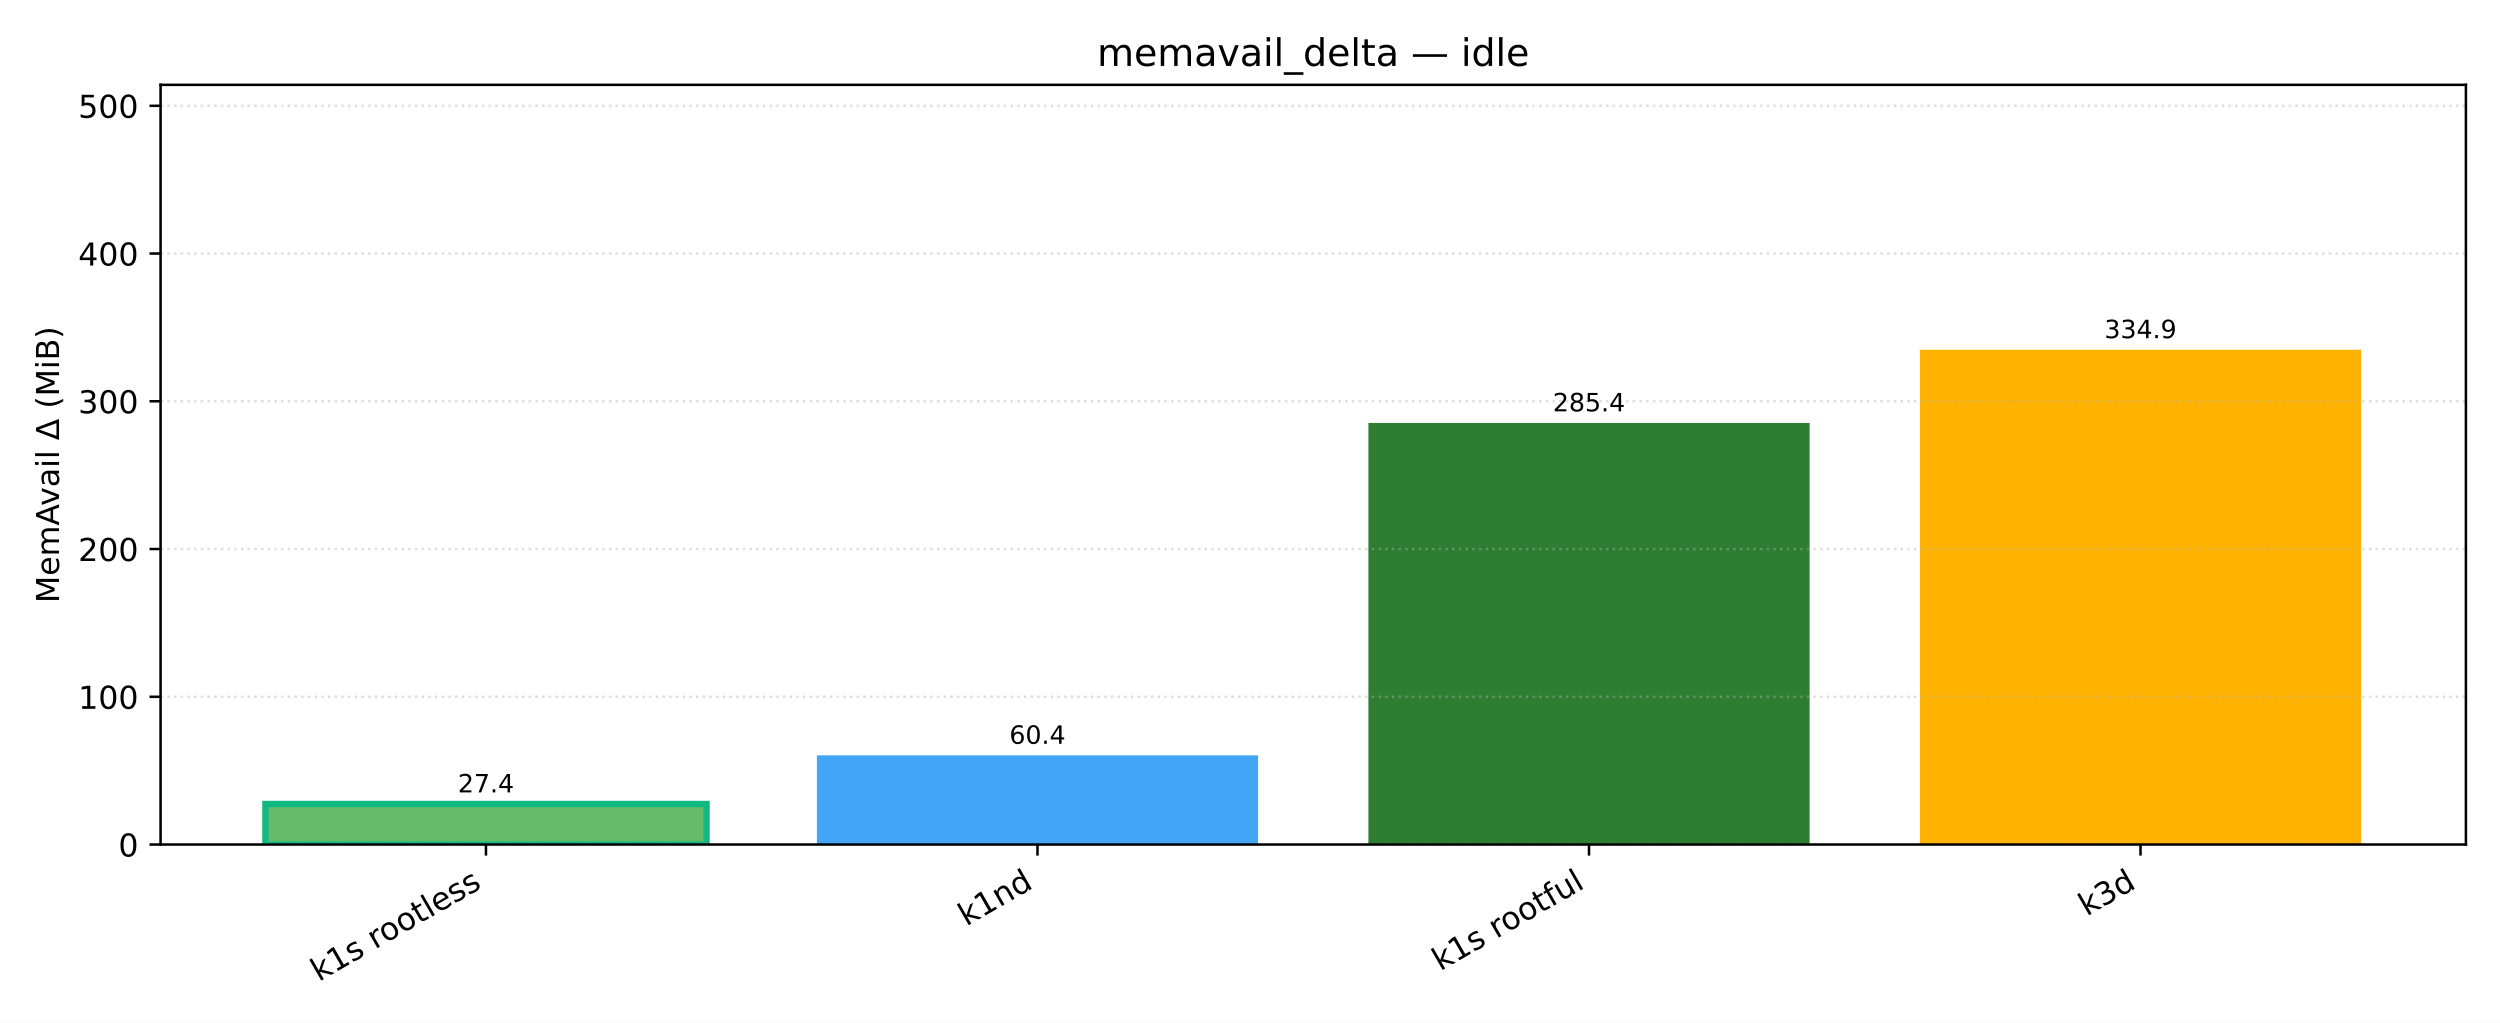
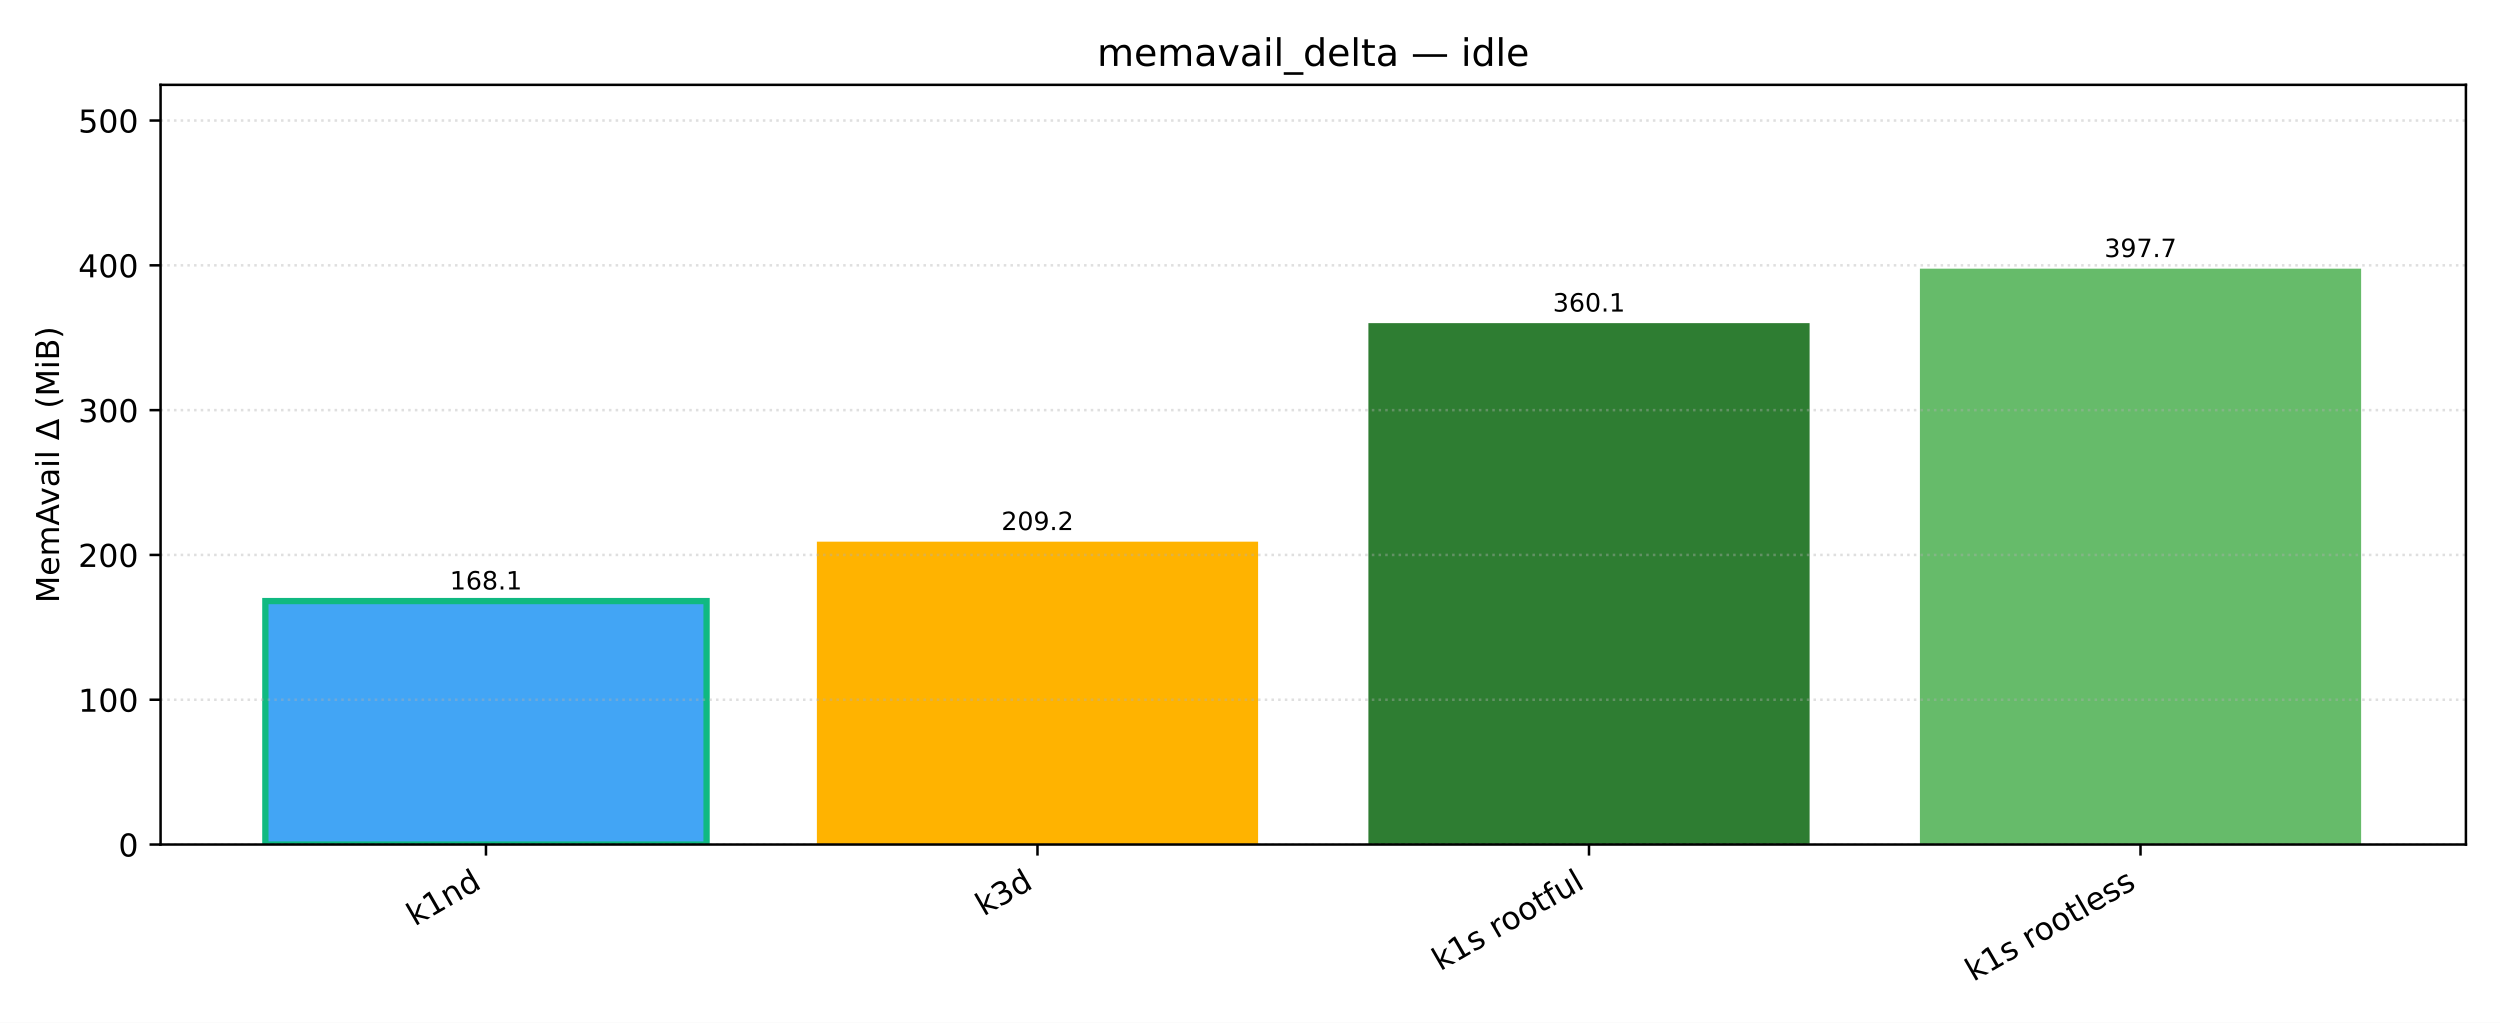
<svg xmlns="http://www.w3.org/2000/svg" xmlns:xlink="http://www.w3.org/1999/xlink" width="792pt" height="324pt" viewBox="0 0 792 324" version="1.1">
  <defs>
    <style type="text/css">*{stroke-linejoin: round; stroke-linecap: butt}</style>
  </defs>
  <g id="figure_1">
    <g id="patch_1">
      <path d="M 0 324  L 792 324  L 792 0  L 0 0  z " style="fill: #ffffff" />
    </g>
    <g id="axes_1">
      <g id="patch_2">
        <path d="M 50.87 267.545  L 781.2 267.545  L 781.2 26.88  L 50.87 26.88  z " style="fill: #ffffff" />
      </g>
      <g id="patch_3">
-         <path d="M 84.067 267.545  L 223.843 267.545  L 223.843 254.701  L 84.067 254.701  z " clip-path="url(#pe40b996d17)" style="fill: #66bb6a; stroke: #10b981; stroke-width: 2; stroke-linejoin: miter" />
+         <path d="M 84.067 267.545  L 223.843 267.545  L 223.843 190.416  L 84.067 190.416  z " clip-path="url(#p40ca9f23a3)" style="fill: #42a5f5; stroke: #10b981; stroke-width: 2; stroke-linejoin: miter" />
      </g>
      <g id="patch_4">
-         <path d="M 258.787 267.545  L 398.563 267.545  L 398.563 239.296  L 258.787 239.296  z " clip-path="url(#pe40b996d17)" style="fill: #42a5f5" />
+         <path d="M 258.787 267.545  L 398.563 267.545  L 398.563 171.597  L 258.787 171.597  z " clip-path="url(#p40ca9f23a3)" style="fill: #ffb300" />
      </g>
      <g id="patch_5">
-         <path d="M 433.507 267.545  L 573.283 267.545  L 573.283 133.977  L 433.507 133.977  z " clip-path="url(#pe40b996d17)" style="fill: #2e7d32" />
+         <path d="M 433.507 267.545  L 573.283 267.545  L 573.283 102.37  L 433.507 102.37  z " clip-path="url(#p40ca9f23a3)" style="fill: #2e7d32" />
      </g>
      <g id="patch_6">
-         <path d="M 608.227 267.545  L 748.003 267.545  L 748.003 110.798  L 608.227 110.798  z " clip-path="url(#pe40b996d17)" style="fill: #ffb300" />
+         <path d="M 608.227 267.545  L 748.003 267.545  L 748.003 85.104  L 608.227 85.104  z " clip-path="url(#p40ca9f23a3)" style="fill: #66bb6a" />
      </g>
      <g id="matplotlib.axis_1">
        <g id="xtick_1">
          <g id="line2d_1">
            <defs>
-               <path id="m7c72b83c2e" d="M 0 0  L 0 3.5  " style="stroke: #000000; stroke-width: 0.8" />
+               <path id="mf454a6b303" d="M 0 0  L 0 3.5  " style="stroke: #000000; stroke-width: 0.8" />
            </defs>
            <g>
-               <use xlink:href="#m7c72b83c2e" x="153.955" y="267.545" style="stroke: #000000; stroke-width: 0.8" />
+               <use xlink:href="#mf454a6b303" x="153.955" y="267.545" style="stroke: #000000; stroke-width: 0.8" />
            </g>
          </g>
          <g id="text_1">
-             <g transform="translate(101.0103 311.0931) rotate(-30) scale(0.1 -0.1)">
+             <g transform="translate(131.4038 293.5454) rotate(-30) scale(0.1 -0.1)">
              <defs>
                <path id="DejaVuSans-6b" d="M 581 4863  L 1159 4863  L 1159 1991  L 2875 3500  L 3609 3500  L 1753 1863  L 3688 0  L 2938 0  L 1159 1709  L 1159 0  L 581 0  L 581 4863  z " transform="scale(0.015625)" />
                <path id="DejaVuSans-31" d="M 794 531  L 1825 531  L 1825 4091  L 703 3866  L 703 4441  L 1819 4666  L 2450 4666  L 2450 531  L 3481 531  L 3481 0  L 794 0  L 794 531  z " transform="scale(0.015625)" />
+                 <path id="DejaVuSans-6e" d="M 3513 2113  L 3513 0  L 2938 0  L 2938 2094  Q 2938 2591 2744 2837  Q 2550 3084 2163 3084  Q 1697 3084 1428 2787  Q 1159 2491 1159 1978  L 1159 0  L 581 0  L 581 3500  L 1159 3500  L 1159 2956  Q 1366 3272 1645 3428  Q 1925 3584 2291 3584  Q 2894 3584 3203 3211  Q 3513 2838 3513 2113  z " transform="scale(0.015625)" />
+                 <path id="DejaVuSans-64" d="M 2906 2969  L 2906 4863  L 3481 4863  L 3481 0  L 2906 0  L 2906 525  Q 2725 213 2448 61  Q 2172 -91 1784 -91  Q 1150 -91 751 415  Q 353 922 353 1747  Q 353 2572 751 3078  Q 1150 3584 1784 3584  Q 2172 3584 2448 3432  Q 2725 3281 2906 2969  z M 947 1747  Q 947 1113 1208 752  Q 1469 391 1925 391  Q 2381 391 2643 752  Q 2906 1113 2906 1747  Q 2906 2381 2643 2742  Q 2381 3103 1925 3103  Q 1469 3103 1208 2742  Q 947 2381 947 1747  z " transform="scale(0.015625)" />
+               </defs>
+               <use xlink:href="#DejaVuSans-6b" />
+               <use xlink:href="#DejaVuSans-31" transform="translate(57.91016 0)" />
+               <use xlink:href="#DejaVuSans-6e" transform="translate(121.5332 0)" />
+               <use xlink:href="#DejaVuSans-64" transform="translate(184.9121 0)" />
+             </g>
+           </g>
+         </g>
+         <g id="xtick_2">
+           <g id="line2d_2">
+             <g>
+               <use xlink:href="#mf454a6b303" x="328.675" y="267.545" style="stroke: #000000; stroke-width: 0.8" />
+             </g>
+           </g>
+           <g id="text_2">
+             <g transform="translate(311.6123 290.3767) rotate(-30) scale(0.1 -0.1)">
+               <defs>
+                 <path id="DejaVuSans-33" d="M 2597 2516  Q 3050 2419 3304 2112  Q 3559 1806 3559 1356  Q 3559 666 3084 287  Q 2609 -91 1734 -91  Q 1441 -91 1130 -33  Q 819 25 488 141  L 488 750  Q 750 597 1062 519  Q 1375 441 1716 441  Q 2309 441 2620 675  Q 2931 909 2931 1356  Q 2931 1769 2642 2001  Q 2353 2234 1838 2234  L 1294 2234  L 1294 2753  L 1863 2753  Q 2328 2753 2575 2939  Q 2822 3125 2822 3475  Q 2822 3834 2567 4026  Q 2313 4219 1838 4219  Q 1578 4219 1281 4162  Q 984 4106 628 3988  L 628 4550  Q 988 4650 1302 4700  Q 1616 4750 1894 4750  Q 2613 4750 3031 4423  Q 3450 4097 3450 3541  Q 3450 3153 3228 2886  Q 3006 2619 2597 2516  z " transform="scale(0.015625)" />
+               </defs>
+               <use xlink:href="#DejaVuSans-6b" />
+               <use xlink:href="#DejaVuSans-33" transform="translate(57.91016 0)" />
+               <use xlink:href="#DejaVuSans-64" transform="translate(121.5332 0)" />
+             </g>
+           </g>
+         </g>
+         <g id="xtick_3">
+           <g id="line2d_3">
+             <g>
+               <use xlink:href="#mf454a6b303" x="503.395" y="267.545" style="stroke: #000000; stroke-width: 0.8" />
+             </g>
+           </g>
+           <g id="text_3">
+             <g transform="translate(456.2651 307.7361) rotate(-30) scale(0.1 -0.1)">
+               <defs>
                <path id="DejaVuSans-73" d="M 2834 3397  L 2834 2853  Q 2591 2978 2328 3040  Q 2066 3103 1784 3103  Q 1356 3103 1142 2972  Q 928 2841 928 2578  Q 928 2378 1081 2264  Q 1234 2150 1697 2047  L 1894 2003  Q 2506 1872 2764 1633  Q 3022 1394 3022 966  Q 3022 478 2636 193  Q 2250 -91 1575 -91  Q 1294 -91 989 -36  Q 684 19 347 128  L 347 722  Q 666 556 975 473  Q 1284 391 1588 391  Q 1994 391 2212 530  Q 2431 669 2431 922  Q 2431 1156 2273 1281  Q 2116 1406 1581 1522  L 1381 1569  Q 847 1681 609 1914  Q 372 2147 372 2553  Q 372 3047 722 3315  Q 1072 3584 1716 3584  Q 2034 3584 2315 3537  Q 2597 3491 2834 3397  z " transform="scale(0.015625)" />
                <path id="DejaVuSans-20" transform="scale(0.015625)" />
                <path id="DejaVuSans-72" d="M 2631 2963  Q 2534 3019 2420 3045  Q 2306 3072 2169 3072  Q 1681 3072 1420 2755  Q 1159 2438 1159 1844  L 1159 0  L 581 0  L 581 3500  L 1159 3500  L 1159 2956  Q 1341 3275 1631 3429  Q 1922 3584 2338 3584  Q 2397 3584 2469 3576  Q 2541 3569 2628 3553  L 2631 2963  z " transform="scale(0.015625)" />
                <path id="DejaVuSans-6f" d="M 1959 3097  Q 1497 3097 1228 2736  Q 959 2375 959 1747  Q 959 1119 1226 758  Q 1494 397 1959 397  Q 2419 397 2687 759  Q 2956 1122 2956 1747  Q 2956 2369 2687 2733  Q 2419 3097 1959 3097  z M 1959 3584  Q 2709 3584 3137 3096  Q 3566 2609 3566 1747  Q 3566 888 3137 398  Q 2709 -91 1959 -91  Q 1206 -91 779 398  Q 353 888 353 1747  Q 353 2609 779 3096  Q 1206 3584 1959 3584  z " transform="scale(0.015625)" />
                <path id="DejaVuSans-74" d="M 1172 4494  L 1172 3500  L 2356 3500  L 2356 3053  L 1172 3053  L 1172 1153  Q 1172 725 1289 603  Q 1406 481 1766 481  L 2356 481  L 2356 0  L 1766 0  Q 1100 0 847 248  Q 594 497 594 1153  L 594 3053  L 172 3053  L 172 3500  L 594 3500  L 594 4494  L 1172 4494  z " transform="scale(0.015625)" />
+                 <path id="DejaVuSans-66" d="M 2375 4863  L 2375 4384  L 1825 4384  Q 1516 4384 1395 4259  Q 1275 4134 1275 3809  L 1275 3500  L 2222 3500  L 2222 3053  L 1275 3053  L 1275 0  L 697 0  L 697 3053  L 147 3053  L 147 3500  L 697 3500  L 697 3744  Q 697 4328 969 4595  Q 1241 4863 1831 4863  L 2375 4863  z " transform="scale(0.015625)" />
+                 <path id="DejaVuSans-75" d="M 544 1381  L 544 3500  L 1119 3500  L 1119 1403  Q 1119 906 1312 657  Q 1506 409 1894 409  Q 2359 409 2629 706  Q 2900 1003 2900 1516  L 2900 3500  L 3475 3500  L 3475 0  L 2900 0  L 2900 538  Q 2691 219 2414 64  Q 2138 -91 1772 -91  Q 1169 -91 856 284  Q 544 659 544 1381  z M 1991 3584  L 1991 3584  z " transform="scale(0.015625)" />
                <path id="DejaVuSans-6c" d="M 603 4863  L 1178 4863  L 1178 0  L 603 0  L 603 4863  z " transform="scale(0.015625)" />
+               </defs>
+               <use xlink:href="#DejaVuSans-6b" />
+               <use xlink:href="#DejaVuSans-31" transform="translate(57.91016 0)" />
+               <use xlink:href="#DejaVuSans-73" transform="translate(121.5332 0)" />
+               <use xlink:href="#DejaVuSans-20" transform="translate(173.6328 0)" />
+               <use xlink:href="#DejaVuSans-72" transform="translate(205.4199 0)" />
+               <use xlink:href="#DejaVuSans-6f" transform="translate(244.2832 0)" />
+               <use xlink:href="#DejaVuSans-6f" transform="translate(305.4648 0)" />
+               <use xlink:href="#DejaVuSans-74" transform="translate(366.6465 0)" />
+               <use xlink:href="#DejaVuSans-66" transform="translate(405.8555 0)" />
+               <use xlink:href="#DejaVuSans-75" transform="translate(441.0605 0)" />
+               <use xlink:href="#DejaVuSans-6c" transform="translate(504.4395 0)" />
+             </g>
+           </g>
+         </g>
+         <g id="xtick_4">
+           <g id="line2d_4">
+             <g>
+               <use xlink:href="#mf454a6b303" x="678.115" y="267.545" style="stroke: #000000; stroke-width: 0.8" />
+             </g>
+           </g>
+           <g id="text_4">
+             <g transform="translate(625.1706 311.0931) rotate(-30) scale(0.1 -0.1)">
+               <defs>
                <path id="DejaVuSans-65" d="M 3597 1894  L 3597 1613  L 953 1613  Q 991 1019 1311 708  Q 1631 397 2203 397  Q 2534 397 2845 478  Q 3156 559 3463 722  L 3463 178  Q 3153 47 2828 -22  Q 2503 -91 2169 -91  Q 1331 -91 842 396  Q 353 884 353 1716  Q 353 2575 817 3079  Q 1281 3584 2069 3584  Q 2775 3584 3186 3129  Q 3597 2675 3597 1894  z M 3022 2063  Q 3016 2534 2758 2815  Q 2500 3097 2075 3097  Q 1594 3097 1305 2825  Q 1016 2553 972 2059  L 3022 2063  z " transform="scale(0.015625)" />
              </defs>
              <use xlink:href="#DejaVuSans-6b" />
              <use xlink:href="#DejaVuSans-31" transform="translate(57.91016 0)" />
              <use xlink:href="#DejaVuSans-73" transform="translate(121.5332 0)" />
              <use xlink:href="#DejaVuSans-20" transform="translate(173.6328 0)" />
              <use xlink:href="#DejaVuSans-72" transform="translate(205.4199 0)" />
              <use xlink:href="#DejaVuSans-6f" transform="translate(244.2832 0)" />
              <use xlink:href="#DejaVuSans-6f" transform="translate(305.4648 0)" />
              <use xlink:href="#DejaVuSans-74" transform="translate(366.6465 0)" />
              <use xlink:href="#DejaVuSans-6c" transform="translate(405.8555 0)" />
              <use xlink:href="#DejaVuSans-65" transform="translate(433.6387 0)" />
              <use xlink:href="#DejaVuSans-73" transform="translate(495.1621 0)" />
              <use xlink:href="#DejaVuSans-73" transform="translate(547.2617 0)" />
            </g>
          </g>
        </g>
-         <g id="xtick_2">
-           <g id="line2d_2">
-             <g>
-               <use xlink:href="#m7c72b83c2e" x="328.675" y="267.545" style="stroke: #000000; stroke-width: 0.8" />
-             </g>
-           </g>
-           <g id="text_2">
-             <g transform="translate(306.1238 293.5454) rotate(-30) scale(0.1 -0.1)">
-               <defs>
-                 <path id="DejaVuSans-6e" d="M 3513 2113  L 3513 0  L 2938 0  L 2938 2094  Q 2938 2591 2744 2837  Q 2550 3084 2163 3084  Q 1697 3084 1428 2787  Q 1159 2491 1159 1978  L 1159 0  L 581 0  L 581 3500  L 1159 3500  L 1159 2956  Q 1366 3272 1645 3428  Q 1925 3584 2291 3584  Q 2894 3584 3203 3211  Q 3513 2838 3513 2113  z " transform="scale(0.015625)" />
-                 <path id="DejaVuSans-64" d="M 2906 2969  L 2906 4863  L 3481 4863  L 3481 0  L 2906 0  L 2906 525  Q 2725 213 2448 61  Q 2172 -91 1784 -91  Q 1150 -91 751 415  Q 353 922 353 1747  Q 353 2572 751 3078  Q 1150 3584 1784 3584  Q 2172 3584 2448 3432  Q 2725 3281 2906 2969  z M 947 1747  Q 947 1113 1208 752  Q 1469 391 1925 391  Q 2381 391 2643 752  Q 2906 1113 2906 1747  Q 2906 2381 2643 2742  Q 2381 3103 1925 3103  Q 1469 3103 1208 2742  Q 947 2381 947 1747  z " transform="scale(0.015625)" />
-               </defs>
-               <use xlink:href="#DejaVuSans-6b" />
-               <use xlink:href="#DejaVuSans-31" transform="translate(57.91016 0)" />
-               <use xlink:href="#DejaVuSans-6e" transform="translate(121.5332 0)" />
-               <use xlink:href="#DejaVuSans-64" transform="translate(184.9121 0)" />
-             </g>
-           </g>
-         </g>
-         <g id="xtick_3">
-           <g id="line2d_3">
-             <g>
-               <use xlink:href="#m7c72b83c2e" x="503.395" y="267.545" style="stroke: #000000; stroke-width: 0.8" />
-             </g>
-           </g>
-           <g id="text_3">
-             <g transform="translate(456.2651 307.7361) rotate(-30) scale(0.1 -0.1)">
-               <defs>
-                 <path id="DejaVuSans-66" d="M 2375 4863  L 2375 4384  L 1825 4384  Q 1516 4384 1395 4259  Q 1275 4134 1275 3809  L 1275 3500  L 2222 3500  L 2222 3053  L 1275 3053  L 1275 0  L 697 0  L 697 3053  L 147 3053  L 147 3500  L 697 3500  L 697 3744  Q 697 4328 969 4595  Q 1241 4863 1831 4863  L 2375 4863  z " transform="scale(0.015625)" />
-                 <path id="DejaVuSans-75" d="M 544 1381  L 544 3500  L 1119 3500  L 1119 1403  Q 1119 906 1312 657  Q 1506 409 1894 409  Q 2359 409 2629 706  Q 2900 1003 2900 1516  L 2900 3500  L 3475 3500  L 3475 0  L 2900 0  L 2900 538  Q 2691 219 2414 64  Q 2138 -91 1772 -91  Q 1169 -91 856 284  Q 544 659 544 1381  z M 1991 3584  L 1991 3584  z " transform="scale(0.015625)" />
-               </defs>
-               <use xlink:href="#DejaVuSans-6b" />
-               <use xlink:href="#DejaVuSans-31" transform="translate(57.91016 0)" />
-               <use xlink:href="#DejaVuSans-73" transform="translate(121.5332 0)" />
-               <use xlink:href="#DejaVuSans-20" transform="translate(173.6328 0)" />
-               <use xlink:href="#DejaVuSans-72" transform="translate(205.4199 0)" />
-               <use xlink:href="#DejaVuSans-6f" transform="translate(244.2832 0)" />
-               <use xlink:href="#DejaVuSans-6f" transform="translate(305.4648 0)" />
-               <use xlink:href="#DejaVuSans-74" transform="translate(366.6465 0)" />
-               <use xlink:href="#DejaVuSans-66" transform="translate(405.8555 0)" />
-               <use xlink:href="#DejaVuSans-75" transform="translate(441.0605 0)" />
-               <use xlink:href="#DejaVuSans-6c" transform="translate(504.4395 0)" />
-             </g>
-           </g>
-         </g>
-         <g id="xtick_4">
-           <g id="line2d_4">
-             <g>
-               <use xlink:href="#m7c72b83c2e" x="678.115" y="267.545" style="stroke: #000000; stroke-width: 0.8" />
-             </g>
-           </g>
-           <g id="text_4">
-             <g transform="translate(661.0525 290.3767) rotate(-30) scale(0.1 -0.1)">
-               <defs>
-                 <path id="DejaVuSans-33" d="M 2597 2516  Q 3050 2419 3304 2112  Q 3559 1806 3559 1356  Q 3559 666 3084 287  Q 2609 -91 1734 -91  Q 1441 -91 1130 -33  Q 819 25 488 141  L 488 750  Q 750 597 1062 519  Q 1375 441 1716 441  Q 2309 441 2620 675  Q 2931 909 2931 1356  Q 2931 1769 2642 2001  Q 2353 2234 1838 2234  L 1294 2234  L 1294 2753  L 1863 2753  Q 2328 2753 2575 2939  Q 2822 3125 2822 3475  Q 2822 3834 2567 4026  Q 2313 4219 1838 4219  Q 1578 4219 1281 4162  Q 984 4106 628 3988  L 628 4550  Q 988 4650 1302 4700  Q 1616 4750 1894 4750  Q 2613 4750 3031 4423  Q 3450 4097 3450 3541  Q 3450 3153 3228 2886  Q 3006 2619 2597 2516  z " transform="scale(0.015625)" />
-               </defs>
-               <use xlink:href="#DejaVuSans-6b" />
-               <use xlink:href="#DejaVuSans-33" transform="translate(57.91016 0)" />
-               <use xlink:href="#DejaVuSans-64" transform="translate(121.5332 0)" />
-             </g>
-           </g>
-         </g>
      </g>
      <g id="matplotlib.axis_2">
        <g id="ytick_1">
          <g id="line2d_5">
-             <path d="M 50.87 267.545  L 781.2 267.545  " clip-path="url(#pe40b996d17)" style="fill: none; stroke-dasharray: 0.8,1.32; stroke-dashoffset: 0; stroke: #b0b0b0; stroke-opacity: 0.4; stroke-width: 0.8" />
+             <path d="M 50.87 267.545  L 781.2 267.545  " clip-path="url(#p40ca9f23a3)" style="fill: none; stroke-dasharray: 0.8,1.32; stroke-dashoffset: 0; stroke: #b0b0b0; stroke-opacity: 0.4; stroke-width: 0.8" />
          </g>
          <g id="line2d_6">
            <defs>
-               <path id="mcdbd522aff" d="M 0 0  L -3.5 0  " style="stroke: #000000; stroke-width: 0.8" />
+               <path id="mdb202f0452" d="M 0 0  L -3.5 0  " style="stroke: #000000; stroke-width: 0.8" />
            </defs>
            <g>
-               <use xlink:href="#mcdbd522aff" x="50.87" y="267.545" style="stroke: #000000; stroke-width: 0.8" />
+               <use xlink:href="#mdb202f0452" x="50.87" y="267.545" style="stroke: #000000; stroke-width: 0.8" />
            </g>
          </g>
          <g id="text_5">
            <g transform="translate(37.5075 271.3447) scale(0.1 -0.1)">
              <defs>
                <path id="DejaVuSans-30" d="M 2034 4250  Q 1547 4250 1301 3770  Q 1056 3291 1056 2328  Q 1056 1369 1301 889  Q 1547 409 2034 409  Q 2525 409 2770 889  Q 3016 1369 3016 2328  Q 3016 3291 2770 3770  Q 2525 4250 2034 4250  z M 2034 4750  Q 2819 4750 3233 4129  Q 3647 3509 3647 2328  Q 3647 1150 3233 529  Q 2819 -91 2034 -91  Q 1250 -91 836 529  Q 422 1150 422 2328  Q 422 3509 836 4129  Q 1250 4750 2034 4750  z " transform="scale(0.015625)" />
              </defs>
              <use xlink:href="#DejaVuSans-30" />
            </g>
          </g>
        </g>
        <g id="ytick_2">
          <g id="line2d_7">
-             <path d="M 50.87 220.74  L 781.2 220.74  " clip-path="url(#pe40b996d17)" style="fill: none; stroke-dasharray: 0.8,1.32; stroke-dashoffset: 0; stroke: #b0b0b0; stroke-opacity: 0.4; stroke-width: 0.8" />
+             <path d="M 50.87 221.675  L 781.2 221.675  " clip-path="url(#p40ca9f23a3)" style="fill: none; stroke-dasharray: 0.8,1.32; stroke-dashoffset: 0; stroke: #b0b0b0; stroke-opacity: 0.4; stroke-width: 0.8" />
          </g>
          <g id="line2d_8">
            <g>
-               <use xlink:href="#mcdbd522aff" x="50.87" y="220.74" style="stroke: #000000; stroke-width: 0.8" />
+               <use xlink:href="#mdb202f0452" x="50.87" y="221.675" style="stroke: #000000; stroke-width: 0.8" />
            </g>
          </g>
          <g id="text_6">
-             <g transform="translate(24.7825 224.539) scale(0.1 -0.1)">
+             <g transform="translate(24.7825 225.4739) scale(0.1 -0.1)">
              <use xlink:href="#DejaVuSans-31" />
              <use xlink:href="#DejaVuSans-30" transform="translate(63.62305 0)" />
              <use xlink:href="#DejaVuSans-30" transform="translate(127.2461 0)" />
            </g>
          </g>
        </g>
        <g id="ytick_3">
          <g id="line2d_9">
-             <path d="M 50.87 173.934  L 781.2 173.934  " clip-path="url(#pe40b996d17)" style="fill: none; stroke-dasharray: 0.8,1.32; stroke-dashoffset: 0; stroke: #b0b0b0; stroke-opacity: 0.4; stroke-width: 0.8" />
+             <path d="M 50.87 175.804  L 781.2 175.804  " clip-path="url(#p40ca9f23a3)" style="fill: none; stroke-dasharray: 0.8,1.32; stroke-dashoffset: 0; stroke: #b0b0b0; stroke-opacity: 0.4; stroke-width: 0.8" />
          </g>
          <g id="line2d_10">
            <g>
-               <use xlink:href="#mcdbd522aff" x="50.87" y="173.934" style="stroke: #000000; stroke-width: 0.8" />
+               <use xlink:href="#mdb202f0452" x="50.87" y="175.804" style="stroke: #000000; stroke-width: 0.8" />
            </g>
          </g>
          <g id="text_7">
-             <g transform="translate(24.7825 177.7333) scale(0.1 -0.1)">
+             <g transform="translate(24.7825 179.6032) scale(0.1 -0.1)">
              <defs>
                <path id="DejaVuSans-32" d="M 1228 531  L 3431 531  L 3431 0  L 469 0  L 469 531  Q 828 903 1448 1529  Q 2069 2156 2228 2338  Q 2531 2678 2651 2914  Q 2772 3150 2772 3378  Q 2772 3750 2511 3984  Q 2250 4219 1831 4219  Q 1534 4219 1204 4116  Q 875 4013 500 3803  L 500 4441  Q 881 4594 1212 4672  Q 1544 4750 1819 4750  Q 2544 4750 2975 4387  Q 3406 4025 3406 3419  Q 3406 3131 3298 2873  Q 3191 2616 2906 2266  Q 2828 2175 2409 1742  Q 1991 1309 1228 531  z " transform="scale(0.015625)" />
              </defs>
              <use xlink:href="#DejaVuSans-32" />
              <use xlink:href="#DejaVuSans-30" transform="translate(63.62305 0)" />
              <use xlink:href="#DejaVuSans-30" transform="translate(127.2461 0)" />
            </g>
          </g>
        </g>
        <g id="ytick_4">
          <g id="line2d_11">
-             <path d="M 50.87 127.128  L 781.2 127.128  " clip-path="url(#pe40b996d17)" style="fill: none; stroke-dasharray: 0.8,1.32; stroke-dashoffset: 0; stroke: #b0b0b0; stroke-opacity: 0.4; stroke-width: 0.8" />
+             <path d="M 50.87 129.933  L 781.2 129.933  " clip-path="url(#p40ca9f23a3)" style="fill: none; stroke-dasharray: 0.8,1.32; stroke-dashoffset: 0; stroke: #b0b0b0; stroke-opacity: 0.4; stroke-width: 0.8" />
          </g>
          <g id="line2d_12">
            <g>
-               <use xlink:href="#mcdbd522aff" x="50.87" y="127.128" style="stroke: #000000; stroke-width: 0.8" />
+               <use xlink:href="#mdb202f0452" x="50.87" y="129.933" style="stroke: #000000; stroke-width: 0.8" />
            </g>
          </g>
          <g id="text_8">
-             <g transform="translate(24.7825 130.9275) scale(0.1 -0.1)">
+             <g transform="translate(24.7825 133.7325) scale(0.1 -0.1)">
              <use xlink:href="#DejaVuSans-33" />
              <use xlink:href="#DejaVuSans-30" transform="translate(63.62305 0)" />
              <use xlink:href="#DejaVuSans-30" transform="translate(127.2461 0)" />
            </g>
          </g>
        </g>
        <g id="ytick_5">
          <g id="line2d_13">
-             <path d="M 50.87 80.323  L 781.2 80.323  " clip-path="url(#pe40b996d17)" style="fill: none; stroke-dasharray: 0.8,1.32; stroke-dashoffset: 0; stroke: #b0b0b0; stroke-opacity: 0.4; stroke-width: 0.8" />
+             <path d="M 50.87 84.063  L 781.2 84.063  " clip-path="url(#p40ca9f23a3)" style="fill: none; stroke-dasharray: 0.8,1.32; stroke-dashoffset: 0; stroke: #b0b0b0; stroke-opacity: 0.4; stroke-width: 0.8" />
          </g>
          <g id="line2d_14">
            <g>
-               <use xlink:href="#mcdbd522aff" x="50.87" y="80.323" style="stroke: #000000; stroke-width: 0.8" />
+               <use xlink:href="#mdb202f0452" x="50.87" y="84.063" style="stroke: #000000; stroke-width: 0.8" />
            </g>
          </g>
          <g id="text_9">
-             <g transform="translate(24.7825 84.12183) scale(0.1 -0.1)">
+             <g transform="translate(24.7825 87.86175) scale(0.1 -0.1)">
              <defs>
                <path id="DejaVuSans-34" d="M 2419 4116  L 825 1625  L 2419 1625  L 2419 4116  z M 2253 4666  L 3047 4666  L 3047 1625  L 3713 1625  L 3713 1100  L 3047 1100  L 3047 0  L 2419 0  L 2419 1100  L 313 1100  L 313 1709  L 2253 4666  z " transform="scale(0.015625)" />
              </defs>
              <use xlink:href="#DejaVuSans-34" />
              <use xlink:href="#DejaVuSans-30" transform="translate(63.62305 0)" />
              <use xlink:href="#DejaVuSans-30" transform="translate(127.2461 0)" />
            </g>
          </g>
        </g>
        <g id="ytick_6">
          <g id="line2d_15">
-             <path d="M 50.87 33.517  L 781.2 33.517  " clip-path="url(#pe40b996d17)" style="fill: none; stroke-dasharray: 0.8,1.32; stroke-dashoffset: 0; stroke: #b0b0b0; stroke-opacity: 0.4; stroke-width: 0.8" />
+             <path d="M 50.87 38.192  L 781.2 38.192  " clip-path="url(#p40ca9f23a3)" style="fill: none; stroke-dasharray: 0.8,1.32; stroke-dashoffset: 0; stroke: #b0b0b0; stroke-opacity: 0.4; stroke-width: 0.8" />
          </g>
          <g id="line2d_16">
            <g>
-               <use xlink:href="#mcdbd522aff" x="50.87" y="33.517" style="stroke: #000000; stroke-width: 0.8" />
+               <use xlink:href="#mdb202f0452" x="50.87" y="38.192" style="stroke: #000000; stroke-width: 0.8" />
            </g>
          </g>
          <g id="text_10">
-             <g transform="translate(24.7825 37.31612) scale(0.1 -0.1)">
+             <g transform="translate(24.7825 41.99101) scale(0.1 -0.1)">
              <defs>
                <path id="DejaVuSans-35" d="M 691 4666  L 3169 4666  L 3169 4134  L 1269 4134  L 1269 2991  Q 1406 3038 1543 3061  Q 1681 3084 1819 3084  Q 2600 3084 3056 2656  Q 3513 2228 3513 1497  Q 3513 744 3044 326  Q 2575 -91 1722 -91  Q 1428 -91 1123 -41  Q 819 9 494 109  L 494 744  Q 775 591 1075 516  Q 1375 441 1709 441  Q 2250 441 2565 725  Q 2881 1009 2881 1497  Q 2881 1984 2565 2268  Q 2250 2553 1709 2553  Q 1456 2553 1204 2497  Q 953 2441 691 2322  L 691 4666  z " transform="scale(0.015625)" />
              </defs>
              <use xlink:href="#DejaVuSans-35" />
              <use xlink:href="#DejaVuSans-30" transform="translate(63.62305 0)" />
              <use xlink:href="#DejaVuSans-30" transform="translate(127.2461 0)" />
            </g>
          </g>
        </g>
        <g id="text_11">
          <g transform="translate(18.70281 191.0354) rotate(-90) scale(0.1 -0.1)">
            <defs>
              <path id="DejaVuSans-4d" d="M 628 4666  L 1569 4666  L 2759 1491  L 3956 4666  L 4897 4666  L 4897 0  L 4281 0  L 4281 4097  L 3078 897  L 2444 897  L 1241 4097  L 1241 0  L 628 0  L 628 4666  z " transform="scale(0.015625)" />
              <path id="DejaVuSans-6d" d="M 3328 2828  Q 3544 3216 3844 3400  Q 4144 3584 4550 3584  Q 5097 3584 5394 3201  Q 5691 2819 5691 2113  L 5691 0  L 5113 0  L 5113 2094  Q 5113 2597 4934 2840  Q 4756 3084 4391 3084  Q 3944 3084 3684 2787  Q 3425 2491 3425 1978  L 3425 0  L 2847 0  L 2847 2094  Q 2847 2600 2669 2842  Q 2491 3084 2119 3084  Q 1678 3084 1418 2786  Q 1159 2488 1159 1978  L 1159 0  L 581 0  L 581 3500  L 1159 3500  L 1159 2956  Q 1356 3278 1631 3431  Q 1906 3584 2284 3584  Q 2666 3584 2933 3390  Q 3200 3197 3328 2828  z " transform="scale(0.015625)" />
              <path id="DejaVuSans-41" d="M 2188 4044  L 1331 1722  L 3047 1722  L 2188 4044  z M 1831 4666  L 2547 4666  L 4325 0  L 3669 0  L 3244 1197  L 1141 1197  L 716 0  L 50 0  L 1831 4666  z " transform="scale(0.015625)" />
              <path id="DejaVuSans-76" d="M 191 3500  L 800 3500  L 1894 563  L 2988 3500  L 3597 3500  L 2284 0  L 1503 0  L 191 3500  z " transform="scale(0.015625)" />
              <path id="DejaVuSans-61" d="M 2194 1759  Q 1497 1759 1228 1600  Q 959 1441 959 1056  Q 959 750 1161 570  Q 1363 391 1709 391  Q 2188 391 2477 730  Q 2766 1069 2766 1631  L 2766 1759  L 2194 1759  z M 3341 1997  L 3341 0  L 2766 0  L 2766 531  Q 2569 213 2275 61  Q 1981 -91 1556 -91  Q 1019 -91 701 211  Q 384 513 384 1019  Q 384 1609 779 1909  Q 1175 2209 1959 2209  L 2766 2209  L 2766 2266  Q 2766 2663 2505 2880  Q 2244 3097 1772 3097  Q 1472 3097 1187 3025  Q 903 2953 641 2809  L 641 3341  Q 956 3463 1253 3523  Q 1550 3584 1831 3584  Q 2591 3584 2966 3190  Q 3341 2797 3341 1997  z " transform="scale(0.015625)" />
              <path id="DejaVuSans-69" d="M 603 3500  L 1178 3500  L 1178 0  L 603 0  L 603 3500  z M 603 4863  L 1178 4863  L 1178 4134  L 603 4134  L 603 4863  z " transform="scale(0.015625)" />
              <path id="DejaVuSans-394" d="M 2188 4044  L 906 525  L 3472 525  L 2188 4044  z M 50 0  L 1831 4666  L 2547 4666  L 4325 0  L 50 0  z " transform="scale(0.015625)" />
              <path id="DejaVuSans-28" d="M 1984 4856  Q 1566 4138 1362 3434  Q 1159 2731 1159 2009  Q 1159 1288 1364 580  Q 1569 -128 1984 -844  L 1484 -844  Q 1016 -109 783 600  Q 550 1309 550 2009  Q 550 2706 781 3412  Q 1013 4119 1484 4856  L 1984 4856  z " transform="scale(0.015625)" />
              <path id="DejaVuSans-42" d="M 1259 2228  L 1259 519  L 2272 519  Q 2781 519 3026 730  Q 3272 941 3272 1375  Q 3272 1813 3026 2020  Q 2781 2228 2272 2228  L 1259 2228  z M 1259 4147  L 1259 2741  L 2194 2741  Q 2656 2741 2882 2914  Q 3109 3088 3109 3444  Q 3109 3797 2882 3972  Q 2656 4147 2194 4147  L 1259 4147  z M 628 4666  L 2241 4666  Q 2963 4666 3353 4366  Q 3744 4066 3744 3513  Q 3744 3084 3544 2831  Q 3344 2578 2956 2516  Q 3422 2416 3680 2098  Q 3938 1781 3938 1306  Q 3938 681 3513 340  Q 3088 0 2303 0  L 628 0  L 628 4666  z " transform="scale(0.015625)" />
              <path id="DejaVuSans-29" d="M 513 4856  L 1013 4856  Q 1481 4119 1714 3412  Q 1947 2706 1947 2009  Q 1947 1309 1714 600  Q 1481 -109 1013 -844  L 513 -844  Q 928 -128 1133 580  Q 1338 1288 1338 2009  Q 1338 2731 1133 3434  Q 928 4138 513 4856  z " transform="scale(0.015625)" />
            </defs>
            <use xlink:href="#DejaVuSans-4d" />
            <use xlink:href="#DejaVuSans-65" transform="translate(86.2793 0)" />
            <use xlink:href="#DejaVuSans-6d" transform="translate(147.8027 0)" />
            <use xlink:href="#DejaVuSans-41" transform="translate(245.2148 0)" />
            <use xlink:href="#DejaVuSans-76" transform="translate(307.748 0)" />
            <use xlink:href="#DejaVuSans-61" transform="translate(366.9277 0)" />
            <use xlink:href="#DejaVuSans-69" transform="translate(428.207 0)" />
            <use xlink:href="#DejaVuSans-6c" transform="translate(455.9902 0)" />
            <use xlink:href="#DejaVuSans-20" transform="translate(483.7734 0)" />
            <use xlink:href="#DejaVuSans-394" transform="translate(515.5605 0)" />
            <use xlink:href="#DejaVuSans-20" transform="translate(583.9688 0)" />
            <use xlink:href="#DejaVuSans-28" transform="translate(615.7559 0)" />
            <use xlink:href="#DejaVuSans-4d" transform="translate(654.7695 0)" />
            <use xlink:href="#DejaVuSans-69" transform="translate(741.0488 0)" />
            <use xlink:href="#DejaVuSans-42" transform="translate(768.832 0)" />
            <use xlink:href="#DejaVuSans-29" transform="translate(837.4355 0)" />
          </g>
        </g>
      </g>
      <g id="patch_7">
        <path d="M 50.87 267.545  L 50.87 26.88  " style="fill: none; stroke: #000000; stroke-width: 0.8; stroke-linejoin: miter; stroke-linecap: square" />
      </g>
      <g id="patch_8">
        <path d="M 781.2 267.545  L 781.2 26.88  " style="fill: none; stroke: #000000; stroke-width: 0.8; stroke-linejoin: miter; stroke-linecap: square" />
      </g>
      <g id="patch_9">
        <path d="M 50.87 267.545  L 781.2 267.545  " style="fill: none; stroke: #000000; stroke-width: 0.8; stroke-linejoin: miter; stroke-linecap: square" />
      </g>
      <g id="patch_10">
        <path d="M 50.87 26.88  L 781.2 26.88  " style="fill: none; stroke: #000000; stroke-width: 0.8; stroke-linejoin: miter; stroke-linecap: square" />
      </g>
      <g id="text_12">
-         <g transform="translate(145.0486 251.0376) scale(0.08 -0.08)">
+         <g transform="translate(142.5036 186.7526) scale(0.08 -0.08)">
          <defs>
-             <path id="DejaVuSans-37" d="M 525 4666  L 3525 4666  L 3525 4397  L 1831 0  L 1172 0  L 2766 4134  L 525 4134  L 525 4666  z " transform="scale(0.015625)" />
+             <path id="DejaVuSans-36" d="M 2113 2584  Q 1688 2584 1439 2293  Q 1191 2003 1191 1497  Q 1191 994 1439 701  Q 1688 409 2113 409  Q 2538 409 2786 701  Q 3034 994 3034 1497  Q 3034 2003 2786 2293  Q 2538 2584 2113 2584  z M 3366 4563  L 3366 3988  Q 3128 4100 2886 4159  Q 2644 4219 2406 4219  Q 1781 4219 1451 3797  Q 1122 3375 1075 2522  Q 1259 2794 1537 2939  Q 1816 3084 2150 3084  Q 2853 3084 3261 2657  Q 3669 2231 3669 1497  Q 3669 778 3244 343  Q 2819 -91 2113 -91  Q 1303 -91 875 529  Q 447 1150 447 2328  Q 447 3434 972 4092  Q 1497 4750 2381 4750  Q 2619 4750 2861 4703  Q 3103 4656 3366 4563  z " transform="scale(0.015625)" />
+             <path id="DejaVuSans-38" d="M 2034 2216  Q 1584 2216 1326 1975  Q 1069 1734 1069 1313  Q 1069 891 1326 650  Q 1584 409 2034 409  Q 2484 409 2743 651  Q 3003 894 3003 1313  Q 3003 1734 2745 1975  Q 2488 2216 2034 2216  z M 1403 2484  Q 997 2584 770 2862  Q 544 3141 544 3541  Q 544 4100 942 4425  Q 1341 4750 2034 4750  Q 2731 4750 3128 4425  Q 3525 4100 3525 3541  Q 3525 3141 3298 2862  Q 3072 2584 2669 2484  Q 3125 2378 3379 2068  Q 3634 1759 3634 1313  Q 3634 634 3220 271  Q 2806 -91 2034 -91  Q 1263 -91 848 271  Q 434 634 434 1313  Q 434 1759 690 2068  Q 947 2378 1403 2484  z M 1172 3481  Q 1172 3119 1398 2916  Q 1625 2713 2034 2713  Q 2441 2713 2670 2916  Q 2900 3119 2900 3481  Q 2900 3844 2670 4047  Q 2441 4250 2034 4250  Q 1625 4250 1398 4047  Q 1172 3844 1172 3481  z " transform="scale(0.015625)" />
            <path id="DejaVuSans-2e" d="M 684 794  L 1344 794  L 1344 0  L 684 0  L 684 794  z " transform="scale(0.015625)" />
          </defs>
-           <use xlink:href="#DejaVuSans-32" />
-           <use xlink:href="#DejaVuSans-37" transform="translate(63.62305 0)" />
-           <use xlink:href="#DejaVuSans-2e" transform="translate(127.2461 0)" />
-           <use xlink:href="#DejaVuSans-34" transform="translate(159.0332 0)" />
+           <use xlink:href="#DejaVuSans-31" />
+           <use xlink:href="#DejaVuSans-36" transform="translate(63.62305 0)" />
+           <use xlink:href="#DejaVuSans-38" transform="translate(127.2461 0)" />
+           <use xlink:href="#DejaVuSans-2e" transform="translate(190.8691 0)" />
+           <use xlink:href="#DejaVuSans-31" transform="translate(222.6562 0)" />
        </g>
      </g>
      <g id="text_13">
-         <g transform="translate(319.7687 235.6319) scale(0.08 -0.08)">
-           <defs>
-             <path id="DejaVuSans-36" d="M 2113 2584  Q 1688 2584 1439 2293  Q 1191 2003 1191 1497  Q 1191 994 1439 701  Q 1688 409 2113 409  Q 2538 409 2786 701  Q 3034 994 3034 1497  Q 3034 2003 2786 2293  Q 2538 2584 2113 2584  z M 3366 4563  L 3366 3988  Q 3128 4100 2886 4159  Q 2644 4219 2406 4219  Q 1781 4219 1451 3797  Q 1122 3375 1075 2522  Q 1259 2794 1537 2939  Q 1816 3084 2150 3084  Q 2853 3084 3261 2657  Q 3669 2231 3669 1497  Q 3669 778 3244 343  Q 2819 -91 2113 -91  Q 1303 -91 875 529  Q 447 1150 447 2328  Q 447 3434 972 4092  Q 1497 4750 2381 4750  Q 2619 4750 2861 4703  Q 3103 4656 3366 4563  z " transform="scale(0.015625)" />
-           </defs>
-           <use xlink:href="#DejaVuSans-36" />
-           <use xlink:href="#DejaVuSans-30" transform="translate(63.62305 0)" />
-           <use xlink:href="#DejaVuSans-2e" transform="translate(127.2461 0)" />
-           <use xlink:href="#DejaVuSans-34" transform="translate(159.0332 0)" />
-         </g>
-       </g>
-       <g id="text_14">
-         <g transform="translate(491.9438 130.3136) scale(0.08 -0.08)">
-           <defs>
-             <path id="DejaVuSans-38" d="M 2034 2216  Q 1584 2216 1326 1975  Q 1069 1734 1069 1313  Q 1069 891 1326 650  Q 1584 409 2034 409  Q 2484 409 2743 651  Q 3003 894 3003 1313  Q 3003 1734 2745 1975  Q 2488 2216 2034 2216  z M 1403 2484  Q 997 2584 770 2862  Q 544 3141 544 3541  Q 544 4100 942 4425  Q 1341 4750 2034 4750  Q 2731 4750 3128 4425  Q 3525 4100 3525 3541  Q 3525 3141 3298 2862  Q 3072 2584 2669 2484  Q 3125 2378 3379 2068  Q 3634 1759 3634 1313  Q 3634 634 3220 271  Q 2806 -91 2034 -91  Q 1263 -91 848 271  Q 434 634 434 1313  Q 434 1759 690 2068  Q 947 2378 1403 2484  z M 1172 3481  Q 1172 3119 1398 2916  Q 1625 2713 2034 2713  Q 2441 2713 2670 2916  Q 2900 3119 2900 3481  Q 2900 3844 2670 4047  Q 2441 4250 2034 4250  Q 1625 4250 1398 4047  Q 1172 3844 1172 3481  z " transform="scale(0.015625)" />
-           </defs>
-           <use xlink:href="#DejaVuSans-32" />
-           <use xlink:href="#DejaVuSans-38" transform="translate(63.62305 0)" />
-           <use xlink:href="#DejaVuSans-35" transform="translate(127.2461 0)" />
-           <use xlink:href="#DejaVuSans-2e" transform="translate(190.8691 0)" />
-           <use xlink:href="#DejaVuSans-34" transform="translate(222.6562 0)" />
-         </g>
-       </g>
-       <g id="text_15">
-         <g transform="translate(666.6639 107.1338) scale(0.08 -0.08)">
+         <g transform="translate(317.2237 167.933) scale(0.08 -0.08)">
          <defs>
            <path id="DejaVuSans-39" d="M 703 97  L 703 672  Q 941 559 1184 500  Q 1428 441 1663 441  Q 2288 441 2617 861  Q 2947 1281 2994 2138  Q 2813 1869 2534 1725  Q 2256 1581 1919 1581  Q 1219 1581 811 2004  Q 403 2428 403 3163  Q 403 3881 828 4315  Q 1253 4750 1959 4750  Q 2769 4750 3195 4129  Q 3622 3509 3622 2328  Q 3622 1225 3098 567  Q 2575 -91 1691 -91  Q 1453 -91 1209 -44  Q 966 3 703 97  z M 1959 2075  Q 2384 2075 2632 2365  Q 2881 2656 2881 3163  Q 2881 3666 2632 3958  Q 2384 4250 1959 4250  Q 1534 4250 1286 3958  Q 1038 3666 1038 3163  Q 1038 2656 1286 2365  Q 1534 2075 1959 2075  z " transform="scale(0.015625)" />
          </defs>
+           <use xlink:href="#DejaVuSans-32" />
+           <use xlink:href="#DejaVuSans-30" transform="translate(63.62305 0)" />
+           <use xlink:href="#DejaVuSans-39" transform="translate(127.2461 0)" />
+           <use xlink:href="#DejaVuSans-2e" transform="translate(190.8691 0)" />
+           <use xlink:href="#DejaVuSans-32" transform="translate(222.6562 0)" />
+         </g>
+       </g>
+       <g id="text_14">
+         <g transform="translate(491.9438 98.70586) scale(0.08 -0.08)">
          <use xlink:href="#DejaVuSans-33" />
-           <use xlink:href="#DejaVuSans-33" transform="translate(63.62305 0)" />
-           <use xlink:href="#DejaVuSans-34" transform="translate(127.2461 0)" />
+           <use xlink:href="#DejaVuSans-36" transform="translate(63.62305 0)" />
+           <use xlink:href="#DejaVuSans-30" transform="translate(127.2461 0)" />
          <use xlink:href="#DejaVuSans-2e" transform="translate(190.8691 0)" />
-           <use xlink:href="#DejaVuSans-39" transform="translate(222.6562 0)" />
+           <use xlink:href="#DejaVuSans-31" transform="translate(222.6562 0)" />
+         </g>
+       </g>
+       <g id="text_15">
+         <g transform="translate(666.6639 81.43983) scale(0.08 -0.08)">
+           <defs>
+             <path id="DejaVuSans-37" d="M 525 4666  L 3525 4666  L 3525 4397  L 1831 0  L 1172 0  L 2766 4134  L 525 4134  L 525 4666  z " transform="scale(0.015625)" />
+           </defs>
+           <use xlink:href="#DejaVuSans-33" />
+           <use xlink:href="#DejaVuSans-39" transform="translate(63.62305 0)" />
+           <use xlink:href="#DejaVuSans-37" transform="translate(127.2461 0)" />
+           <use xlink:href="#DejaVuSans-2e" transform="translate(190.8691 0)" />
+           <use xlink:href="#DejaVuSans-37" transform="translate(222.6562 0)" />
        </g>
      </g>
      <g id="text_16">
        <g transform="translate(347.5703 20.88) scale(0.12 -0.12)">
          <defs>
            <path id="DejaVuSans-5f" d="M 3263 -1063  L 3263 -1509  L -63 -1509  L -63 -1063  L 3263 -1063  z " transform="scale(0.015625)" />
            <path id="DejaVuSans-2014" d="M 313 1978  L 6088 1978  L 6088 1528  L 313 1528  L 313 1978  z " transform="scale(0.015625)" />
          </defs>
          <use xlink:href="#DejaVuSans-6d" />
          <use xlink:href="#DejaVuSans-65" transform="translate(97.41211 0)" />
          <use xlink:href="#DejaVuSans-6d" transform="translate(158.9355 0)" />
          <use xlink:href="#DejaVuSans-61" transform="translate(256.3477 0)" />
          <use xlink:href="#DejaVuSans-76" transform="translate(317.627 0)" />
          <use xlink:href="#DejaVuSans-61" transform="translate(376.8066 0)" />
          <use xlink:href="#DejaVuSans-69" transform="translate(438.0859 0)" />
          <use xlink:href="#DejaVuSans-6c" transform="translate(465.8691 0)" />
          <use xlink:href="#DejaVuSans-5f" transform="translate(493.6523 0)" />
          <use xlink:href="#DejaVuSans-64" transform="translate(543.6523 0)" />
          <use xlink:href="#DejaVuSans-65" transform="translate(607.1289 0)" />
          <use xlink:href="#DejaVuSans-6c" transform="translate(668.6523 0)" />
          <use xlink:href="#DejaVuSans-74" transform="translate(696.4355 0)" />
          <use xlink:href="#DejaVuSans-61" transform="translate(735.6445 0)" />
          <use xlink:href="#DejaVuSans-20" transform="translate(796.9238 0)" />
          <use xlink:href="#DejaVuSans-2014" transform="translate(828.7109 0)" />
          <use xlink:href="#DejaVuSans-20" transform="translate(928.7109 0)" />
          <use xlink:href="#DejaVuSans-69" transform="translate(960.498 0)" />
          <use xlink:href="#DejaVuSans-64" transform="translate(988.2812 0)" />
          <use xlink:href="#DejaVuSans-6c" transform="translate(1051.758 0)" />
          <use xlink:href="#DejaVuSans-65" transform="translate(1079.541 0)" />
        </g>
      </g>
    </g>
  </g>
  <defs>
-     <clipPath id="pe40b996d17">
+     <clipPath id="p40ca9f23a3">
      <rect x="50.87" y="26.88" width="730.33" height="240.665" />
    </clipPath>
  </defs>
</svg>
